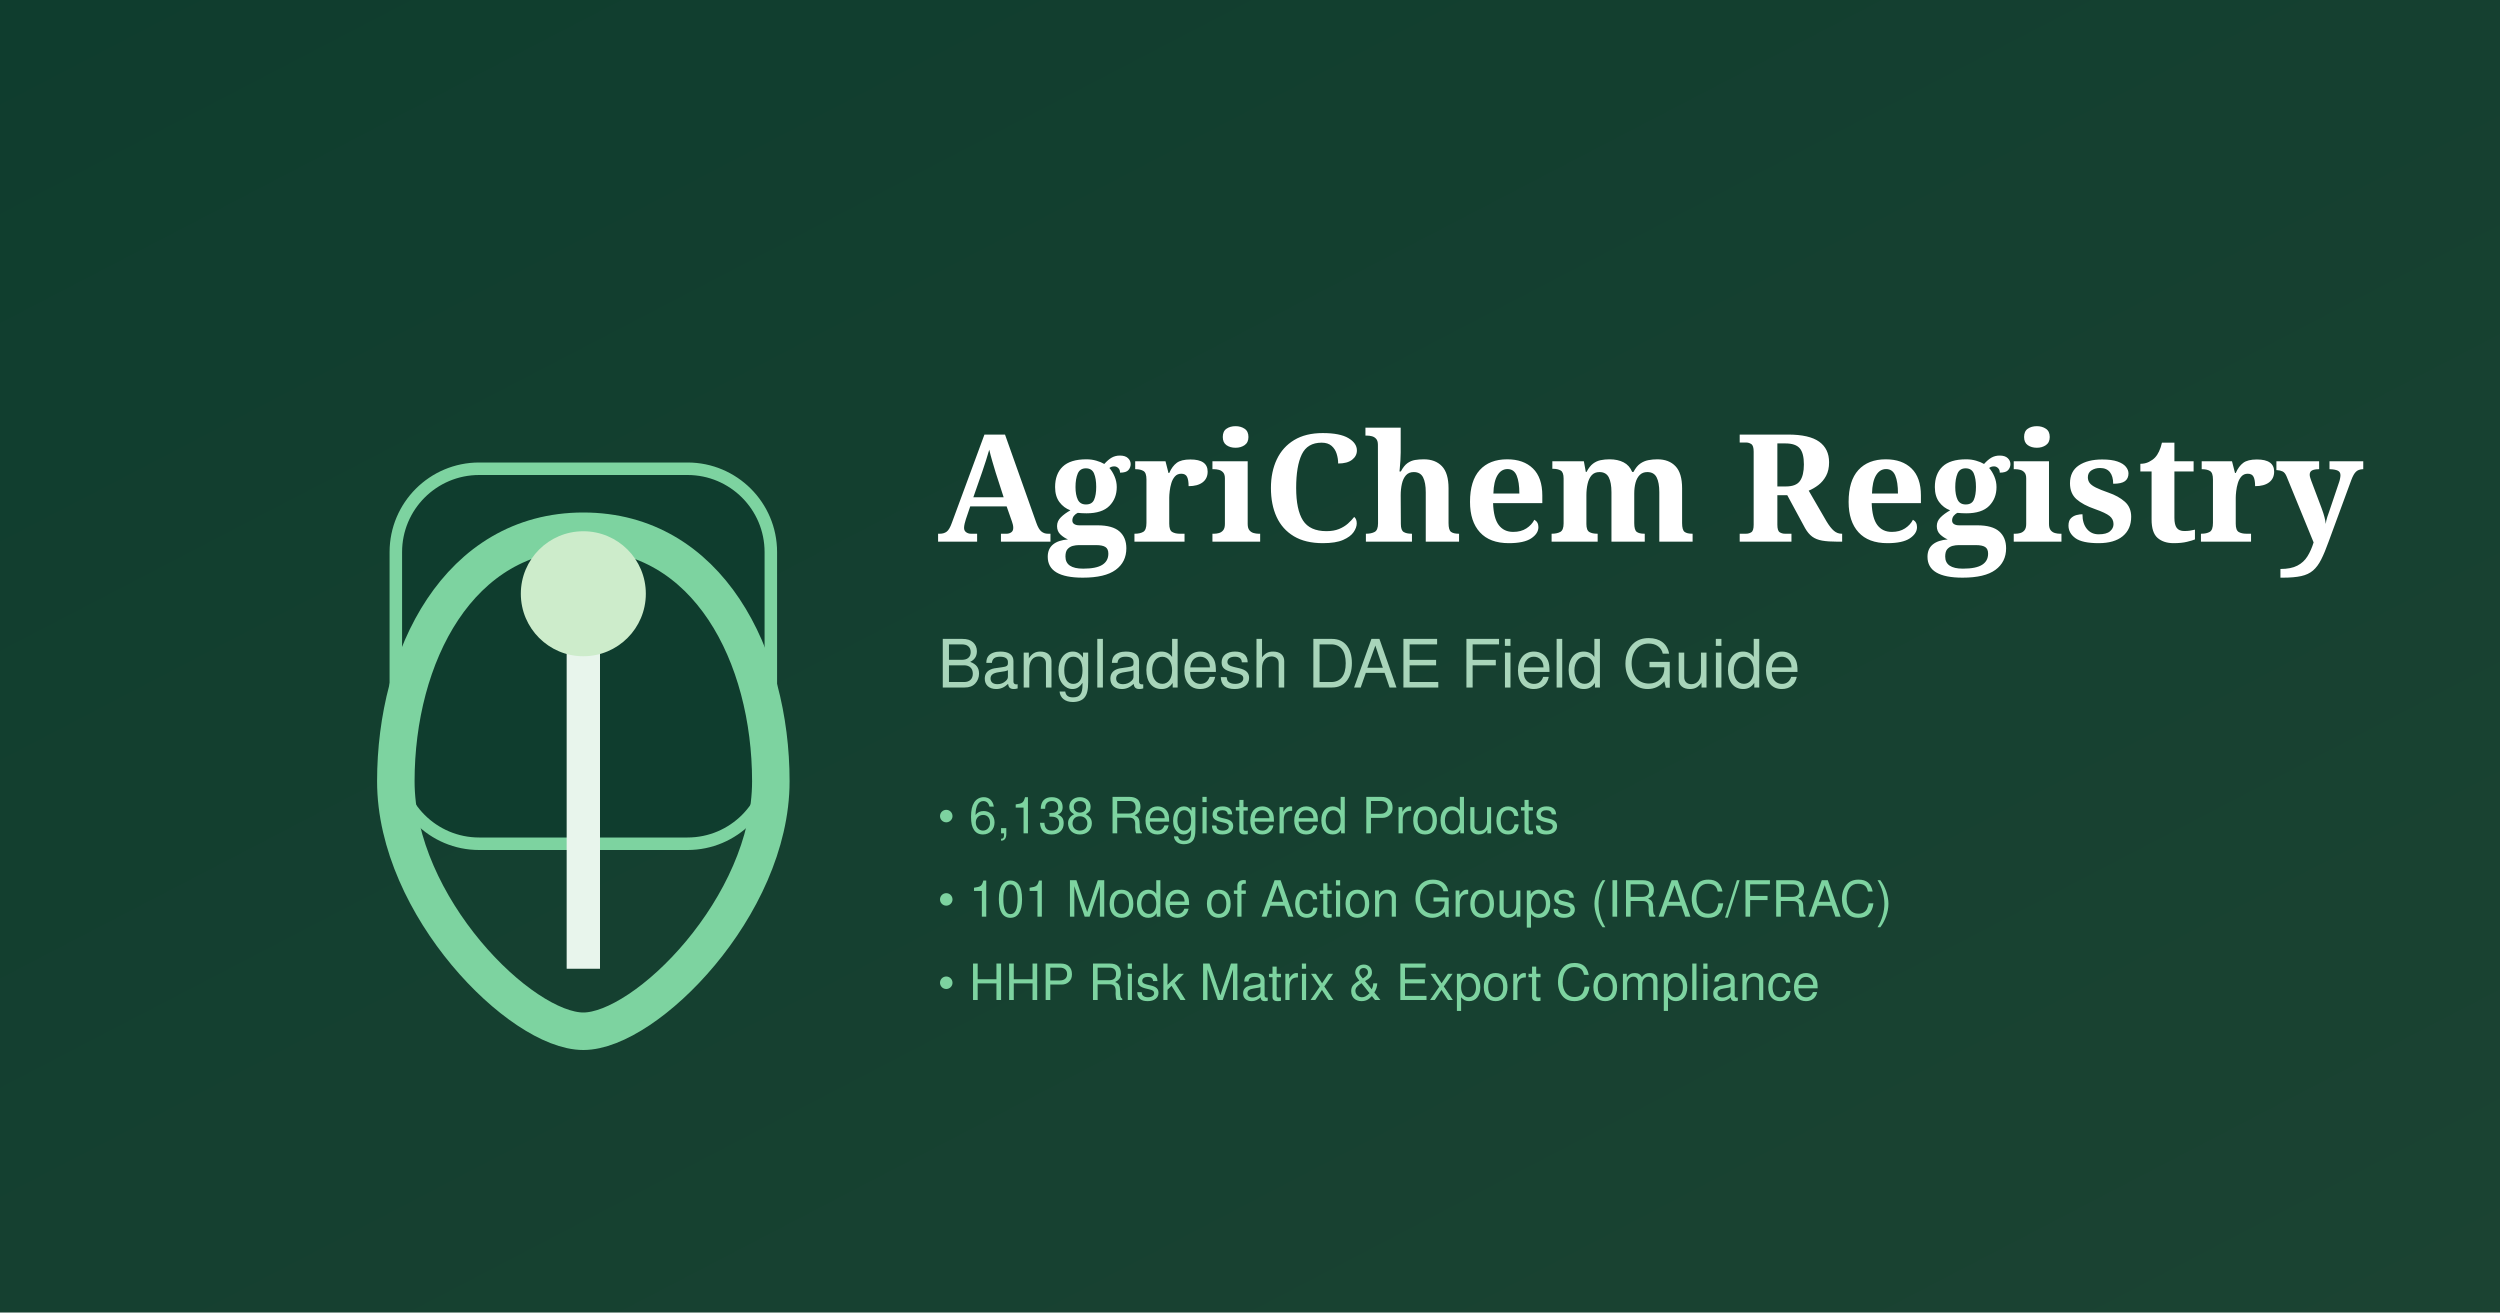
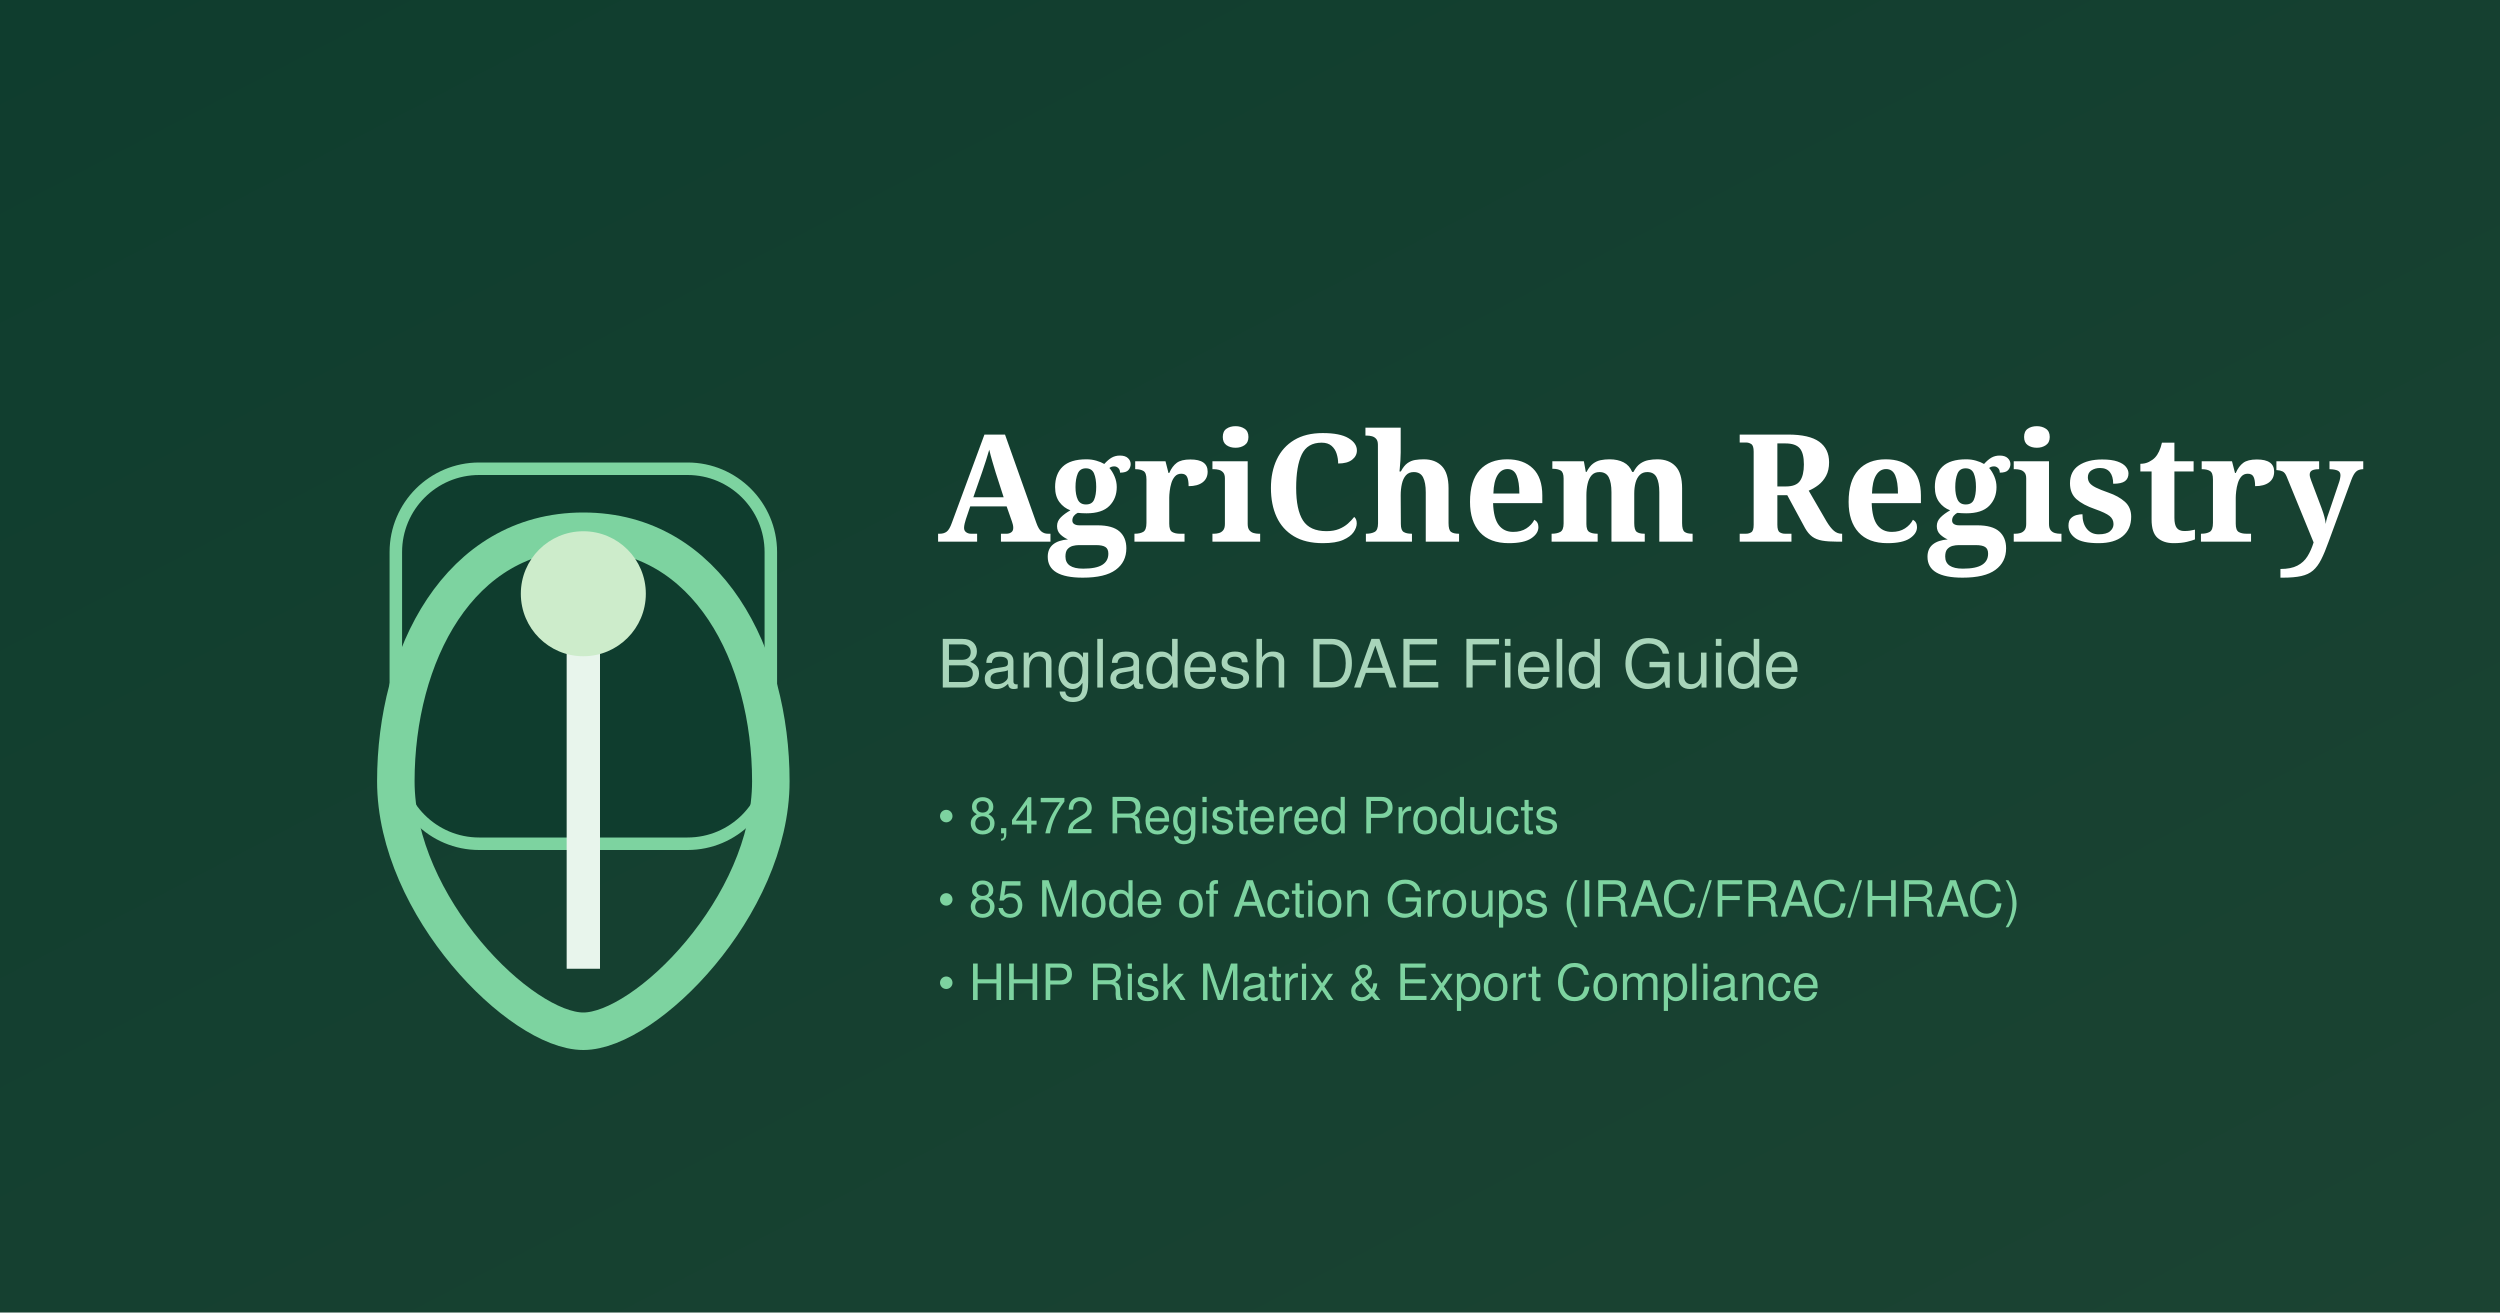
<svg xmlns="http://www.w3.org/2000/svg" viewBox="0 0 1200 630" width="1200" height="630">
  <defs>
    <linearGradient id="bg" x1="0%" y1="0%" x2="100%" y2="100%">
      <stop offset="0%" stop-color="#0f3d2e" />
      <stop offset="100%" stop-color="#1b4332" />
    </linearGradient>
  </defs>
  <rect width="1200" height="630" fill="url(#bg)" />
  <g transform="translate(280, 315)">
    <rect x="-90" y="-90" width="180" height="180" rx="40" fill="#0f3d2e" stroke="#7dd3a0" stroke-width="6" />
    <path d="M0 -60 C 60 -60, 90 0, 90 60 C 90 120, 30 180, 0 180 C -30 180, -90 120, -90 60 C -90 0, -60 -60, 0 -60" fill="none" stroke="#7dd3a0" stroke-width="18" />
    <line x1="0" y1="-30" x2="0" y2="150" stroke="#e8f5ec" stroke-width="16" />
    <circle cx="0" cy="-30" r="30" fill="#cdeccb" />
  </g>
  <text x="450" y="260" font-family="Georgia, serif" font-size="72" font-weight="bold" fill="#ffffff">AgriChem Registry</text>
  <text x="450" y="330" font-family="Helvetica, Arial, sans-serif" font-size="32" fill="#a8d5ba">Bangladesh DAE Field Guide</text>
-   <text x="450" y="400" font-family="Helvetica, Arial, sans-serif" font-size="24" fill="#7dd3a0">• 6,138 Registered Products</text>
-   <text x="450" y="440" font-family="Helvetica, Arial, sans-serif" font-size="24" fill="#7dd3a0">• 101 Mode of Action Groups (IRAC/FRAC)</text>
+   <text x="450" y="400" font-family="Helvetica, Arial, sans-serif" font-size="24" fill="#7dd3a0">• 8,472 Registered Products</text>
+   <text x="450" y="440" font-family="Helvetica, Arial, sans-serif" font-size="24" fill="#7dd3a0">• 85 Mode of Action Groups (IRAC/FRAC/HRAC)</text>
  <text x="450" y="480" font-family="Helvetica, Arial, sans-serif" font-size="24" fill="#7dd3a0">• HHP Risk Matrix &amp; Export Compliance</text>
</svg>
